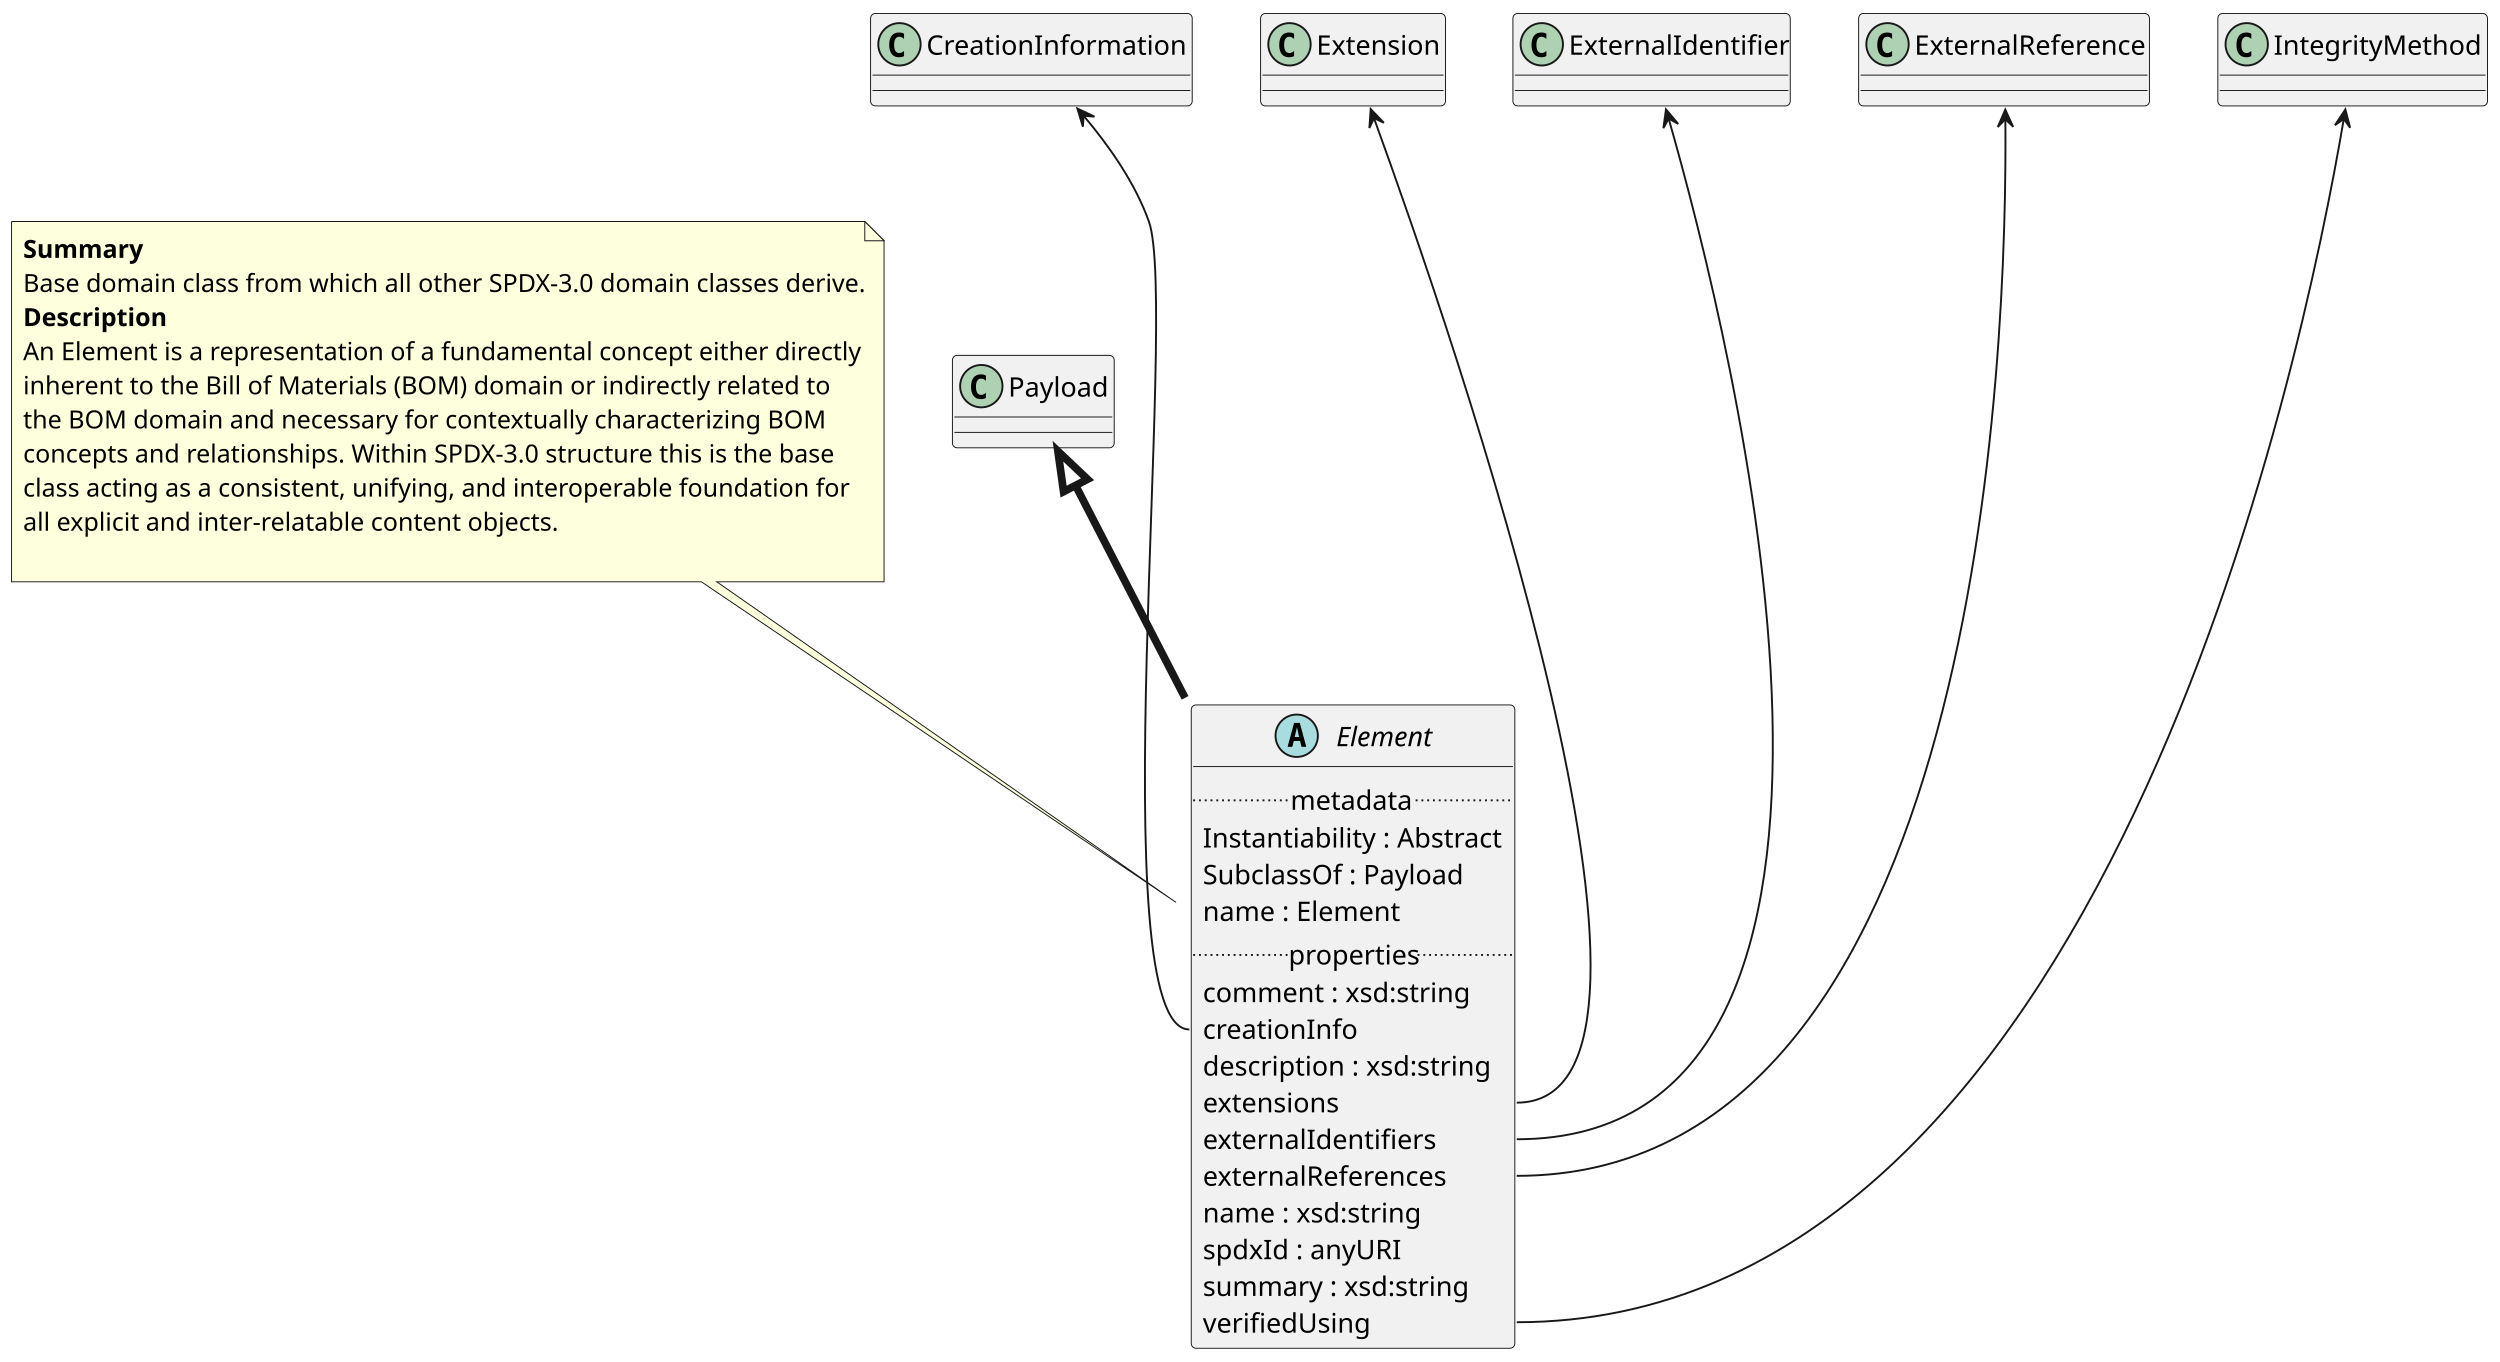
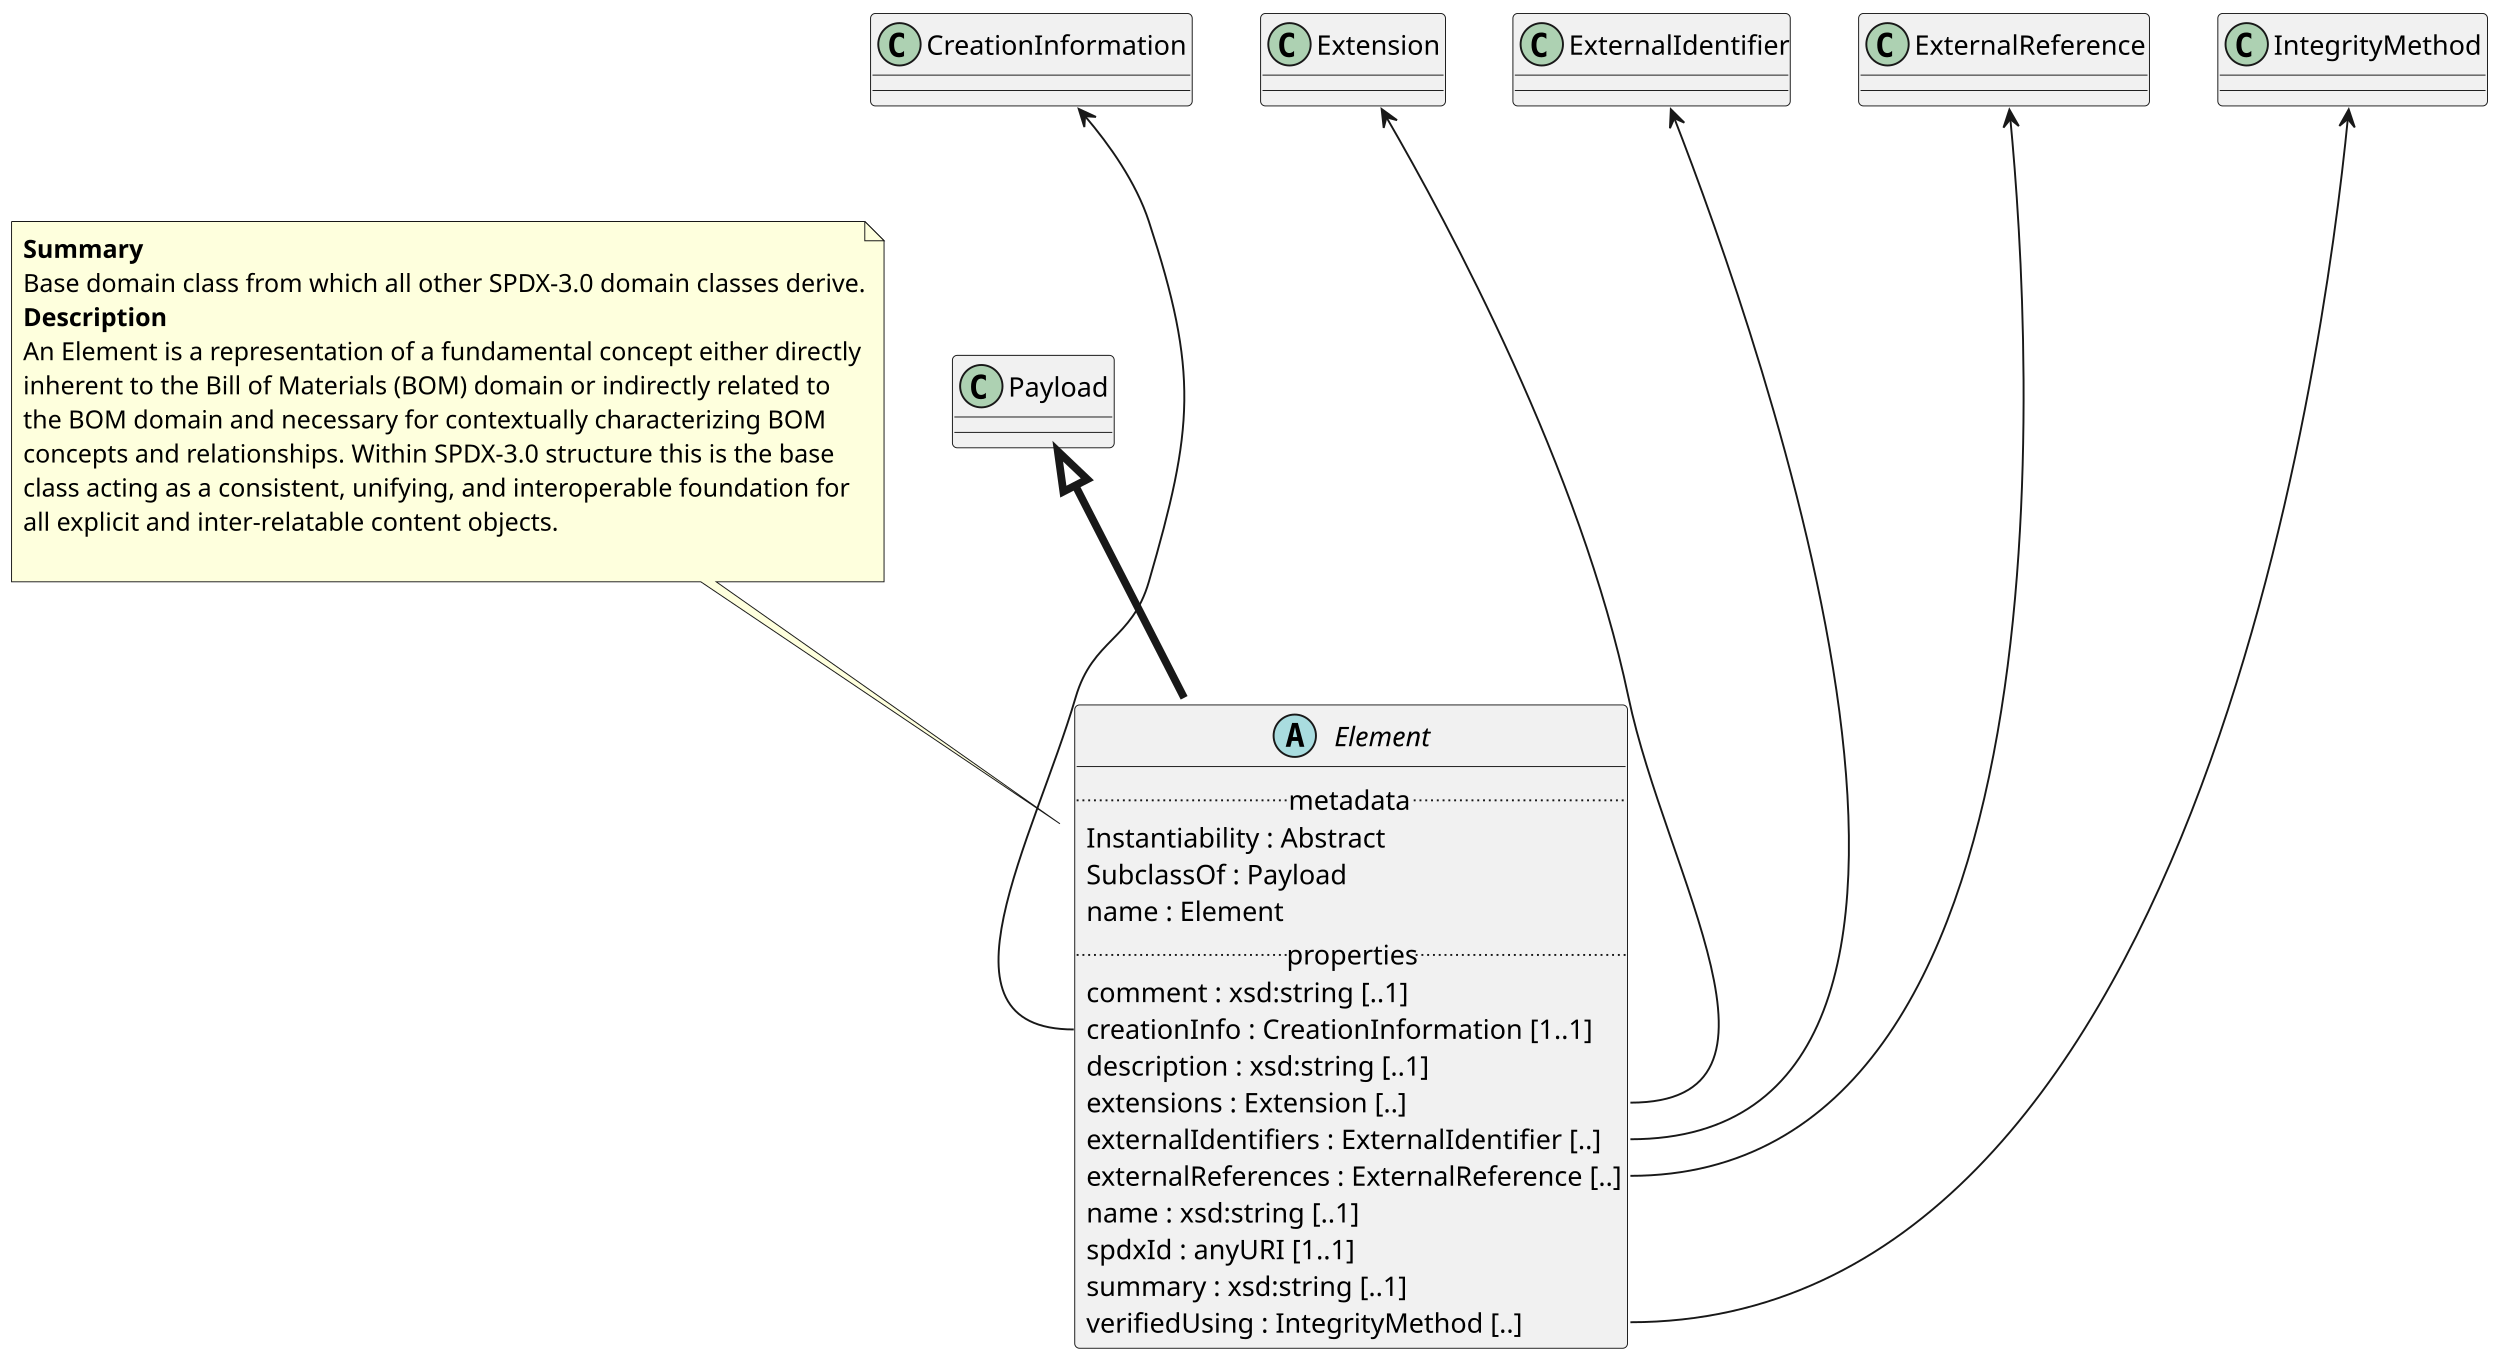
<svg xmlns="http://www.w3.org/2000/svg" contentStyleType="text/css" height="707px" preserveAspectRatio="none" style="width:1298px;height:707px;background:#FFFFFF;" version="1.1" viewBox="0 0 1298 707" width="1298px" zoomAndPan="magnify">
  <defs />
  <g>
    <g id="elem_Element">
-       <rect codeLine="1" fill="#F1F1F1" height="334.019" id="Element" rx="2.5" ry="2.5" style="stroke:#181818;stroke-width:0.5;" width="168" x="618.5" y="366" />
-       <ellipse cx="673.25" cy="382" fill="#A9DCDF" rx="11" ry="11" style="stroke:#181818;stroke-width:1.0;" />
-       <path d="M671.875,375.359 L674.859,375.359 L678.219,387.75 L675.766,387.75 L675,384.688 L671.719,384.688 L670.969,387.75 L668.531,387.75 L671.875,375.359 Z M674.531,382.672 L673.359,377.594 L672.203,382.672 L674.531,382.672 Z " fill="#000000" />
-       <text fill="#000000" font-family="sans-serif" font-size="14" font-style="italic" lengthAdjust="spacing" textLength="50" x="693.75" y="387.432">Element</text>
-       <line style="stroke:#181818;stroke-width:0.5;" x1="619.5" x2="785.5" y1="398" y2="398" />
-       <text fill="#000000" font-family="sans-serif" font-size="14" lengthAdjust="spacing" textLength="156" x="624.5" y="440.034">Instantiability : Abstract</text>
-       <text fill="#000000" font-family="sans-serif" font-size="14" lengthAdjust="spacing" textLength="135" x="624.5" y="459.102">SubclassOf : Payload</text>
-       <text fill="#000000" font-family="sans-serif" font-size="14" lengthAdjust="spacing" textLength="102" x="624.5" y="478.17">name : Element</text>
-       <line style="stroke:#181818;stroke-width:1.0;stroke-dasharray:1.0,2.0;" x1="619.5" x2="670" y1="415.534" y2="415.534" />
-       <text fill="#000000" font-family="sans-serif" font-size="14" lengthAdjust="spacing" textLength="65" x="670" y="420.466">metadata</text>
-       <line style="stroke:#181818;stroke-width:1.0;stroke-dasharray:1.0,2.0;" x1="735" x2="785.5" y1="415.534" y2="415.534" />
-       <text fill="#000000" font-family="sans-serif" font-size="14" lengthAdjust="spacing" textLength="137" x="624.5" y="520.306">comment : xsd:string</text>
-       <text fill="#000000" font-family="sans-serif" font-size="14" lengthAdjust="spacing" textLength="81" x="624.5" y="539.373">creationInfo</text>
-       <text fill="#000000" font-family="sans-serif" font-size="14" lengthAdjust="spacing" textLength="145" x="624.5" y="558.441">description : xsd:string</text>
-       <text fill="#000000" font-family="sans-serif" font-size="14" lengthAdjust="spacing" textLength="71" x="624.5" y="577.509">extensions</text>
-       <text fill="#000000" font-family="sans-serif" font-size="14" lengthAdjust="spacing" textLength="119" x="624.5" y="596.577">externalIdentifiers</text>
-       <text fill="#000000" font-family="sans-serif" font-size="14" lengthAdjust="spacing" textLength="126" x="624.5" y="615.645">externalReferences</text>
-       <text fill="#000000" font-family="sans-serif" font-size="14" lengthAdjust="spacing" textLength="110" x="624.5" y="634.713">name : xsd:string</text>
-       <text fill="#000000" font-family="sans-serif" font-size="14" lengthAdjust="spacing" textLength="100" x="624.5" y="653.781">spdxId : anyURI</text>
-       <text fill="#000000" font-family="sans-serif" font-size="14" lengthAdjust="spacing" textLength="134" x="624.5" y="672.849">summary : xsd:string</text>
-       <text fill="#000000" font-family="sans-serif" font-size="14" lengthAdjust="spacing" textLength="82" x="624.5" y="691.917">verifiedUsing</text>
-       <line style="stroke:#181818;stroke-width:1.0;stroke-dasharray:1.0,2.0;" x1="619.5" x2="669" y1="495.806" y2="495.806" />
-       <text fill="#000000" font-family="sans-serif" font-size="14" lengthAdjust="spacing" textLength="67" x="669" y="500.738">properties</text>
-       <line style="stroke:#181818;stroke-width:1.0;stroke-dasharray:1.0,2.0;" x1="736" x2="785.5" y1="495.806" y2="495.806" />
+       <rect codeLine="1" fill="#F1F1F1" height="334.019" id="Element" rx="2.5" ry="2.5" style="stroke:#181818;stroke-width:0.5;" width="287" x="558" y="366" />
+       <ellipse cx="672.25" cy="382" fill="#A9DCDF" rx="11" ry="11" style="stroke:#181818;stroke-width:1.0;" />
+       <path d="M670.875,375.359 L673.859,375.359 L677.219,387.75 L674.766,387.75 L674,384.688 L670.719,384.688 L669.969,387.75 L667.531,387.75 L670.875,375.359 Z M673.531,382.672 L672.359,377.594 L671.203,382.672 L673.531,382.672 Z " fill="#000000" />
+       <text fill="#000000" font-family="sans-serif" font-size="14" font-style="italic" lengthAdjust="spacing" textLength="50" x="692.75" y="387.432">Element</text>
+       <line style="stroke:#181818;stroke-width:0.5;" x1="559" x2="844" y1="398" y2="398" />
+       <text fill="#000000" font-family="sans-serif" font-size="14" lengthAdjust="spacing" textLength="156" x="564" y="440.034">Instantiability : Abstract</text>
+       <text fill="#000000" font-family="sans-serif" font-size="14" lengthAdjust="spacing" textLength="135" x="564" y="459.102">SubclassOf : Payload</text>
+       <text fill="#000000" font-family="sans-serif" font-size="14" lengthAdjust="spacing" textLength="102" x="564" y="478.17">name : Element</text>
+       <line style="stroke:#181818;stroke-width:1.0;stroke-dasharray:1.0,2.0;" x1="559" x2="669" y1="415.534" y2="415.534" />
+       <text fill="#000000" font-family="sans-serif" font-size="14" lengthAdjust="spacing" textLength="65" x="669" y="420.466">metadata</text>
+       <line style="stroke:#181818;stroke-width:1.0;stroke-dasharray:1.0,2.0;" x1="734" x2="844" y1="415.534" y2="415.534" />
+       <text fill="#000000" font-family="sans-serif" font-size="14" lengthAdjust="spacing" textLength="164" x="564" y="520.306">comment : xsd:string [..1]</text>
+       <text fill="#000000" font-family="sans-serif" font-size="14" lengthAdjust="spacing" textLength="262" x="564" y="539.373">creationInfo : CreationInformation [1..1]</text>
+       <text fill="#000000" font-family="sans-serif" font-size="14" lengthAdjust="spacing" textLength="172" x="564" y="558.441">description : xsd:string [..1]</text>
+       <text fill="#000000" font-family="sans-serif" font-size="14" lengthAdjust="spacing" textLength="165" x="564" y="577.509">extensions : Extension [..]</text>
+       <text fill="#000000" font-family="sans-serif" font-size="14" lengthAdjust="spacing" textLength="261" x="564" y="596.577">externalIdentifiers : ExternalIdentifier [..]</text>
+       <text fill="#000000" font-family="sans-serif" font-size="14" lengthAdjust="spacing" textLength="275" x="564" y="615.645">externalReferences : ExternalReference [..]</text>
+       <text fill="#000000" font-family="sans-serif" font-size="14" lengthAdjust="spacing" textLength="137" x="564" y="634.713">name : xsd:string [..1]</text>
+       <text fill="#000000" font-family="sans-serif" font-size="14" lengthAdjust="spacing" textLength="135" x="564" y="653.781">spdxId : anyURI [1..1]</text>
+       <text fill="#000000" font-family="sans-serif" font-size="14" lengthAdjust="spacing" textLength="161" x="564" y="672.849">summary : xsd:string [..1]</text>
+       <text fill="#000000" font-family="sans-serif" font-size="14" lengthAdjust="spacing" textLength="220" x="564" y="691.917">verifiedUsing : IntegrityMethod [..]</text>
+       <line style="stroke:#181818;stroke-width:1.0;stroke-dasharray:1.0,2.0;" x1="559" x2="668" y1="495.806" y2="495.806" />
+       <text fill="#000000" font-family="sans-serif" font-size="14" lengthAdjust="spacing" textLength="67" x="668" y="500.738">properties</text>
+       <line style="stroke:#181818;stroke-width:1.0;stroke-dasharray:1.0,2.0;" x1="735" x2="844" y1="495.806" y2="495.806" />
    </g>
    <g id="elem_GMN3">
-       <path d="M6,115 L6,302.06 A0,0 0 0 0 6,302.06 L364.13,302.06 L610.62,468.55 L372.13,302.06 L459,302.06 A0,0 0 0 0 459,302.06 L459,125 L449,115 L6,115 A0,0 0 0 0 6,115 " fill="#FEFFDD" style="stroke:#181818;stroke-width:0.5;" />
+       <path d="M6,115 L6,302.06 A0,0 0 0 0 6,302.06 L363.84,302.06 L550.33,427.71 L371.84,302.06 L459,302.06 A0,0 0 0 0 459,302.06 L459,125 L449,115 L6,115 A0,0 0 0 0 6,115 " fill="#FEFFDD" style="stroke:#181818;stroke-width:0.5;" />
      <path d="M449,115 L449,125 L459,125 L449,115 " fill="#FEFFDD" style="stroke:#181818;stroke-width:0.5;" />
      <text fill="#000000" font-family="sans-serif" font-size="13" font-weight="bold" lengthAdjust="spacing" textLength="62" x="12" y="133.897">Summary</text>
      <text fill="#000000" font-family="sans-serif" font-size="13" lengthAdjust="spacing" textLength="432" x="12" y="151.603">Base domain class from which all other SPDX-3.0 domain classes derive.</text>
      <text fill="#000000" font-family="sans-serif" font-size="13" font-weight="bold" lengthAdjust="spacing" textLength="81" x="12" y="169.309">Description</text>
      <text fill="#000000" font-family="sans-serif" font-size="13" lengthAdjust="spacing" textLength="428" x="12" y="187.015">An Element is a representation of a fundamental concept either directly</text>
      <text fill="#000000" font-family="sans-serif" font-size="13" lengthAdjust="spacing" textLength="407" x="12" y="204.721">inherent to the Bill of Materials (BOM) domain or indirectly related to</text>
      <text fill="#000000" font-family="sans-serif" font-size="13" lengthAdjust="spacing" textLength="409" x="12" y="222.427">the BOM domain and necessary for contextually characterizing BOM</text>
      <text fill="#000000" font-family="sans-serif" font-size="13" lengthAdjust="spacing" textLength="417" x="12" y="240.133">concepts and relationships. Within SPDX-3.0 structure this is the base</text>
      <text fill="#000000" font-family="sans-serif" font-size="13" lengthAdjust="spacing" textLength="424" x="12" y="257.839">class acting as a consistent, unifying, and interoperable foundation for</text>
      <text fill="#000000" font-family="sans-serif" font-size="13" lengthAdjust="spacing" textLength="272" x="12" y="275.545">all explicit and inter-relatable content objects.</text>
      <text fill="#000000" font-family="sans-serif" font-size="13" lengthAdjust="spacing" textLength="3" x="12" y="293.251"> </text>
    </g>
    <g id="elem_Payload">
      <rect fill="#F1F1F1" height="48" id="Payload" rx="2.5" ry="2.5" style="stroke:#181818;stroke-width:0.5;" width="84" x="494.5" y="184.5" />
      <ellipse cx="509.5" cy="200.5" fill="#ADD1B2" rx="11" ry="11" style="stroke:#181818;stroke-width:1.0;" />
      <path d="M509.297,207.234 Q506.812,207.234 505.484,205.594 Q504.172,203.922 504.172,200.812 Q504.172,197.688 505.484,196.031 Q506.812,194.375 509.297,194.375 Q510.016,194.375 510.672,194.531 Q511.312,194.688 511.875,194.984 L511.875,197.703 Q511.516,197.359 511.219,197.172 Q510.922,196.969 510.656,196.844 Q510.344,196.703 510.031,196.641 Q509.734,196.578 509.422,196.578 Q508.094,196.578 507.406,197.641 Q506.719,198.734 506.719,200.812 Q506.719,202.906 507.406,203.969 Q508.094,205.047 509.422,205.047 Q510.062,205.047 510.656,204.766 Q510.953,204.641 511.234,204.453 Q511.531,204.25 511.875,203.922 L511.875,206.641 Q511.297,206.938 510.656,207.094 Q510.016,207.234 509.297,207.234 Z " fill="#000000" />
      <text fill="#000000" font-family="sans-serif" font-size="14" lengthAdjust="spacing" textLength="52" x="523.5" y="205.932">Payload</text>
      <line style="stroke:#181818;stroke-width:0.5;" x1="495.5" x2="577.5" y1="216.5" y2="216.5" />
      <line style="stroke:#181818;stroke-width:0.5;" x1="495.5" x2="577.5" y1="224.5" y2="224.5" />
    </g>
    <g id="elem_CreationInformation">
      <rect fill="#F1F1F1" height="48" id="CreationInformation" rx="2.5" ry="2.5" style="stroke:#181818;stroke-width:0.5;" width="167" x="452" y="7" />
      <ellipse cx="467" cy="23" fill="#ADD1B2" rx="11" ry="11" style="stroke:#181818;stroke-width:1.0;" />
      <path d="M466.797,29.734 Q464.312,29.734 462.984,28.094 Q461.672,26.422 461.672,23.312 Q461.672,20.188 462.984,18.531 Q464.312,16.875 466.797,16.875 Q467.516,16.875 468.172,17.031 Q468.812,17.188 469.375,17.484 L469.375,20.203 Q469.016,19.859 468.719,19.672 Q468.422,19.469 468.156,19.344 Q467.844,19.203 467.531,19.141 Q467.234,19.078 466.922,19.078 Q465.594,19.078 464.906,20.141 Q464.219,21.234 464.219,23.312 Q464.219,25.406 464.906,26.469 Q465.594,27.547 466.922,27.547 Q467.562,27.547 468.156,27.266 Q468.453,27.141 468.734,26.953 Q469.031,26.75 469.375,26.422 L469.375,29.141 Q468.797,29.438 468.156,29.594 Q467.516,29.734 466.797,29.734 Z " fill="#000000" />
      <text fill="#000000" font-family="sans-serif" font-size="14" lengthAdjust="spacing" textLength="135" x="481" y="28.432">CreationInformation</text>
      <line style="stroke:#181818;stroke-width:0.5;" x1="453" x2="618" y1="39" y2="39" />
      <line style="stroke:#181818;stroke-width:0.5;" x1="453" x2="618" y1="47" y2="47" />
    </g>
    <g id="elem_Extension">
      <rect fill="#F1F1F1" height="48" id="Extension" rx="2.5" ry="2.5" style="stroke:#181818;stroke-width:0.5;" width="96" x="654.5" y="7" />
      <ellipse cx="669.5" cy="23" fill="#ADD1B2" rx="11" ry="11" style="stroke:#181818;stroke-width:1.0;" />
      <path d="M669.297,29.734 Q666.812,29.734 665.484,28.094 Q664.172,26.422 664.172,23.312 Q664.172,20.188 665.484,18.531 Q666.812,16.875 669.297,16.875 Q670.016,16.875 670.672,17.031 Q671.312,17.188 671.875,17.484 L671.875,20.203 Q671.516,19.859 671.219,19.672 Q670.922,19.469 670.656,19.344 Q670.344,19.203 670.031,19.141 Q669.734,19.078 669.422,19.078 Q668.094,19.078 667.406,20.141 Q666.719,21.234 666.719,23.312 Q666.719,25.406 667.406,26.469 Q668.094,27.547 669.422,27.547 Q670.062,27.547 670.656,27.266 Q670.953,27.141 671.234,26.953 Q671.531,26.75 671.875,26.422 L671.875,29.141 Q671.297,29.438 670.656,29.594 Q670.016,29.734 669.297,29.734 Z " fill="#000000" />
      <text fill="#000000" font-family="sans-serif" font-size="14" lengthAdjust="spacing" textLength="64" x="683.5" y="28.432">Extension</text>
      <line style="stroke:#181818;stroke-width:0.5;" x1="655.5" x2="749.5" y1="39" y2="39" />
      <line style="stroke:#181818;stroke-width:0.5;" x1="655.5" x2="749.5" y1="47" y2="47" />
    </g>
    <g id="elem_ExternalIdentifier">
      <rect fill="#F1F1F1" height="48" id="ExternalIdentifier" rx="2.5" ry="2.5" style="stroke:#181818;stroke-width:0.5;" width="144" x="785.5" y="7" />
      <ellipse cx="800.5" cy="23" fill="#ADD1B2" rx="11" ry="11" style="stroke:#181818;stroke-width:1.0;" />
      <path d="M800.297,29.734 Q797.812,29.734 796.484,28.094 Q795.172,26.422 795.172,23.312 Q795.172,20.188 796.484,18.531 Q797.812,16.875 800.297,16.875 Q801.016,16.875 801.672,17.031 Q802.312,17.188 802.875,17.484 L802.875,20.203 Q802.516,19.859 802.219,19.672 Q801.922,19.469 801.656,19.344 Q801.344,19.203 801.031,19.141 Q800.734,19.078 800.422,19.078 Q799.094,19.078 798.406,20.141 Q797.719,21.234 797.719,23.312 Q797.719,25.406 798.406,26.469 Q799.094,27.547 800.422,27.547 Q801.062,27.547 801.656,27.266 Q801.953,27.141 802.234,26.953 Q802.531,26.75 802.875,26.422 L802.875,29.141 Q802.297,29.438 801.656,29.594 Q801.016,29.734 800.297,29.734 Z " fill="#000000" />
      <text fill="#000000" font-family="sans-serif" font-size="14" lengthAdjust="spacing" textLength="112" x="814.5" y="28.432">ExternalIdentifier</text>
      <line style="stroke:#181818;stroke-width:0.5;" x1="786.5" x2="928.5" y1="39" y2="39" />
      <line style="stroke:#181818;stroke-width:0.5;" x1="786.5" x2="928.5" y1="47" y2="47" />
    </g>
    <g id="elem_ExternalReference">
      <rect fill="#F1F1F1" height="48" id="ExternalReference" rx="2.5" ry="2.5" style="stroke:#181818;stroke-width:0.5;" width="151" x="965" y="7" />
      <ellipse cx="980" cy="23" fill="#ADD1B2" rx="11" ry="11" style="stroke:#181818;stroke-width:1.0;" />
      <path d="M979.797,29.734 Q977.312,29.734 975.984,28.094 Q974.672,26.422 974.672,23.312 Q974.672,20.188 975.984,18.531 Q977.312,16.875 979.797,16.875 Q980.516,16.875 981.172,17.031 Q981.812,17.188 982.375,17.484 L982.375,20.203 Q982.016,19.859 981.719,19.672 Q981.422,19.469 981.156,19.344 Q980.844,19.203 980.531,19.141 Q980.234,19.078 979.922,19.078 Q978.594,19.078 977.906,20.141 Q977.219,21.234 977.219,23.312 Q977.219,25.406 977.906,26.469 Q978.594,27.547 979.922,27.547 Q980.562,27.547 981.156,27.266 Q981.453,27.141 981.734,26.953 Q982.031,26.75 982.375,26.422 L982.375,29.141 Q981.797,29.438 981.156,29.594 Q980.516,29.734 979.797,29.734 Z " fill="#000000" />
      <text fill="#000000" font-family="sans-serif" font-size="14" lengthAdjust="spacing" textLength="119" x="994" y="28.432">ExternalReference</text>
      <line style="stroke:#181818;stroke-width:0.5;" x1="966" x2="1115" y1="39" y2="39" />
      <line style="stroke:#181818;stroke-width:0.5;" x1="966" x2="1115" y1="47" y2="47" />
    </g>
    <g id="elem_IntegrityMethod">
      <rect fill="#F1F1F1" height="48" id="IntegrityMethod" rx="2.5" ry="2.5" style="stroke:#181818;stroke-width:0.5;" width="140" x="1151.5" y="7" />
      <ellipse cx="1166.5" cy="23" fill="#ADD1B2" rx="11" ry="11" style="stroke:#181818;stroke-width:1.0;" />
      <path d="M1166.297,29.734 Q1163.812,29.734 1162.484,28.094 Q1161.172,26.422 1161.172,23.312 Q1161.172,20.188 1162.484,18.531 Q1163.812,16.875 1166.297,16.875 Q1167.016,16.875 1167.672,17.031 Q1168.312,17.188 1168.875,17.484 L1168.875,20.203 Q1168.516,19.859 1168.219,19.672 Q1167.922,19.469 1167.656,19.344 Q1167.344,19.203 1167.031,19.141 Q1166.734,19.078 1166.422,19.078 Q1165.094,19.078 1164.406,20.141 Q1163.719,21.234 1163.719,23.312 Q1163.719,25.406 1164.406,26.469 Q1165.094,27.547 1166.422,27.547 Q1167.062,27.547 1167.656,27.266 Q1167.953,27.141 1168.234,26.953 Q1168.531,26.75 1168.875,26.422 L1168.875,29.141 Q1168.297,29.438 1167.656,29.594 Q1167.016,29.734 1166.297,29.734 Z " fill="#000000" />
      <text fill="#000000" font-family="sans-serif" font-size="14" lengthAdjust="spacing" textLength="108" x="1180.5" y="28.432">IntegrityMethod</text>
      <line style="stroke:#181818;stroke-width:0.5;" x1="1152.5" x2="1290.5" y1="39" y2="39" />
      <line style="stroke:#181818;stroke-width:0.5;" x1="1152.5" x2="1290.5" y1="47" y2="47" />
    </g>
    <g id="link_Payload_Element">
-       <path codeLine="30" d="M558.3,251.79 C573.22,280.72 594.06,321.16 615.28,362.31 " fill="none" id="Payload-backto-Element" style="stroke:#181818;stroke-width:4.0;" />
-       <polygon fill="none" points="552.21,255.25,549.27,234.26,564.65,248.83,552.21,255.25" style="stroke:#181818;stroke-width:4.0;" />
+       <path codeLine="30" d="M558.17,251.79 C573,280.72 593.72,321.16 614.8,362.31 " fill="none" id="Payload-backto-Element" style="stroke:#181818;stroke-width:4.0;" />
+       <polygon fill="none" points="552.08,255.26,549.19,234.26,564.54,248.87,552.08,255.26" style="stroke:#181818;stroke-width:4.0;" />
    </g>
    <g id="link_CreationInformation_Element">
-       <path codeLine="31" d="M562.64,60.12 C575.36,75.15 589.28,94.72 596.5,115 C612.15,158.97 570.83,534.5 617.5,534.5 " fill="none" id="CreationInformation-backto-Element" style="stroke:#181818;stroke-width:1.0;" />
-       <polygon fill="#181818" points="559.37,56.35,562.228,65.775,562.639,60.133,568.281,60.544,559.37,56.35" style="stroke:#181818;stroke-width:1.0;" />
+       <path codeLine="31" d="M563.36,60.31 C576.11,75.26 589.84,94.7 596.5,115 C622.4,193.97 619.65,222.18 596.5,302 C587.71,332.32 567.38,331.71 558.5,362 C536.93,435.57 480.83,534.5 557.5,534.5 " fill="none" id="CreationInformation-backto-Element" style="stroke:#181818;stroke-width:1.0;" />
+       <polygon fill="#181818" points="560.08,56.56,562.994,65.968,563.371,60.324,569.016,60.702,560.08,56.56" style="stroke:#181818;stroke-width:1.0;" />
    </g>
    <g id="link_Extension_Element">
-       <path codeLine="32" d="M713.36,61.3 C754.31,173.89 891.91,572.5 787.5,572.5 " fill="none" id="Extension-backto-Element" style="stroke:#181818;stroke-width:1.0;" />
-       <polygon fill="#181818" points="711.66,56.65,710.986,66.476,713.373,61.347,718.502,63.734,711.66,56.65" style="stroke:#181818;stroke-width:1.0;" />
+       <path codeLine="32" d="M719.78,60.8 C752.13,116.55 820.77,244.14 845.5,362 C864.71,453.56 940.06,572.5 846.5,572.5 " fill="none" id="Extension-backto-Element" style="stroke:#181818;stroke-width:1.0;" />
+       <polygon fill="#181818" points="717.35,56.62,718.412,66.412,719.861,60.944,725.329,62.393,717.35,56.62" style="stroke:#181818;stroke-width:1.0;" />
    </g>
    <g id="link_ExternalIdentifier_Element">
-       <path codeLine="33" d="M866.36,61.55 C899.45,177.04 1003.19,591.5 787.5,591.5 " fill="none" id="ExternalIdentifier-backto-Element" style="stroke:#181818;stroke-width:1.0;" />
-       <polygon fill="#181818" points="864.98,56.78,863.633,66.536,866.367,61.584,871.319,64.317,864.98,56.78" style="stroke:#181818;stroke-width:1.0;" />
+       <path codeLine="33" d="M869.25,61.21 C914,176.21 1060.78,591.5 846.5,591.5 " fill="none" id="ExternalIdentifier-backto-Element" style="stroke:#181818;stroke-width:1.0;" />
+       <polygon fill="#181818" points="867.5,56.74,867.04,66.578,869.315,61.399,874.494,63.674,867.5,56.74" style="stroke:#181818;stroke-width:1.0;" />
    </g>
    <g id="link_ExternalReference_Element">
-       <path codeLine="34" d="M1041.19,61.76 C1042.27,180.05 1029.57,610.5 787.5,610.5 " fill="none" id="ExternalReference-backto-Element" style="stroke:#181818;stroke-width:1.0;" />
-       <polygon fill="#181818" points="1041.14,56.91,1037.243,65.955,1041.197,61.91,1045.243,65.864,1041.14,56.91" style="stroke:#181818;stroke-width:1.0;" />
+       <path codeLine="34" d="M1043.77,61.76 C1055.13,180.05 1080.42,610.5 846.5,610.5 " fill="none" id="ExternalReference-backto-Element" style="stroke:#181818;stroke-width:1.0;" />
+       <polygon fill="#181818" points="1043.29,56.9,1040.211,66.255,1043.79,61.875,1048.171,65.454,1043.29,56.9" style="stroke:#181818;stroke-width:1.0;" />
    </g>
    <g id="link_IntegrityMethod_Element">
-       <path codeLine="35" d="M1216.95,61.43 C1195.42,188.83 1091.85,686.5 787.5,686.5 " fill="none" id="IntegrityMethod-backto-Element" style="stroke:#181818;stroke-width:1.0;" />
-       <polygon fill="#181818" points="1217.72,56.79,1212.287,65.005,1216.893,61.721,1220.177,66.327,1217.72,56.79" style="stroke:#181818;stroke-width:1.0;" />
+       <path codeLine="35" d="M1219.01,61.43 C1206.48,188.83 1138.84,686.5 846.5,686.5 " fill="none" id="IntegrityMethod-backto-Element" style="stroke:#181818;stroke-width:1.0;" />
+       <polygon fill="#181818" points="1219.45,56.8,1214.62,65.383,1218.979,61.778,1222.585,66.137,1219.45,56.8" style="stroke:#181818;stroke-width:1.0;" />
    </g>
  </g>
</svg>
